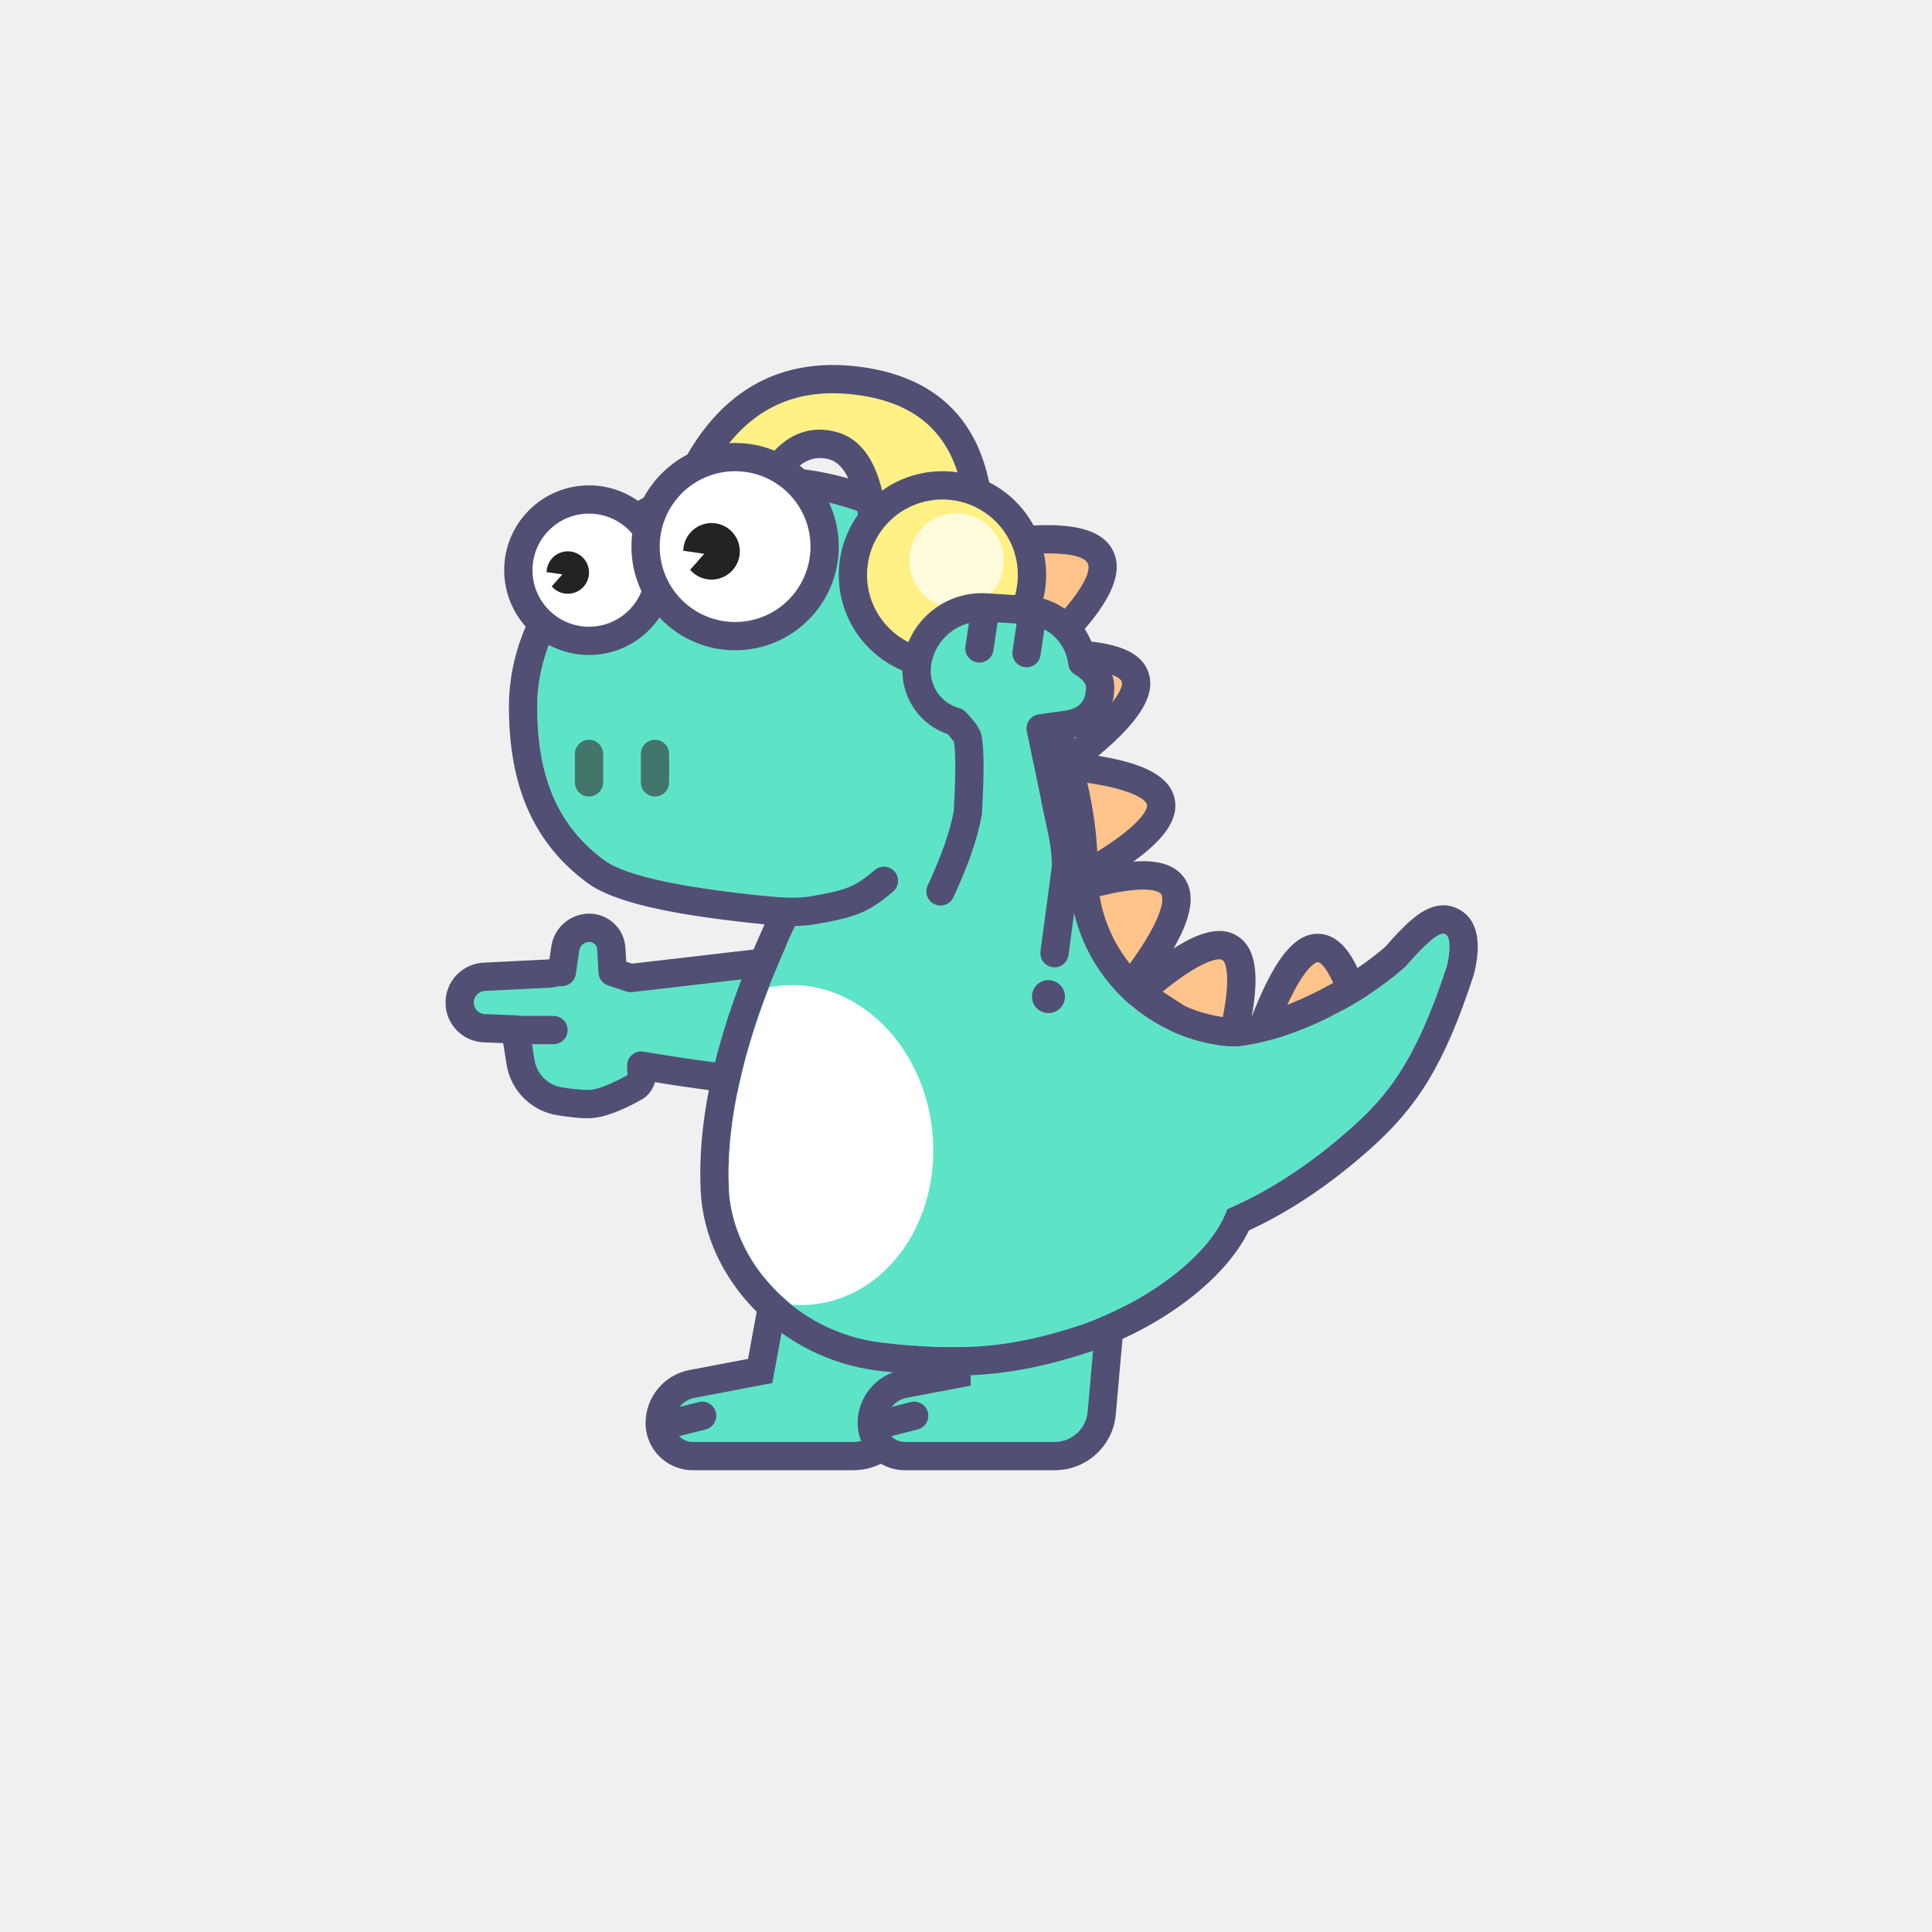
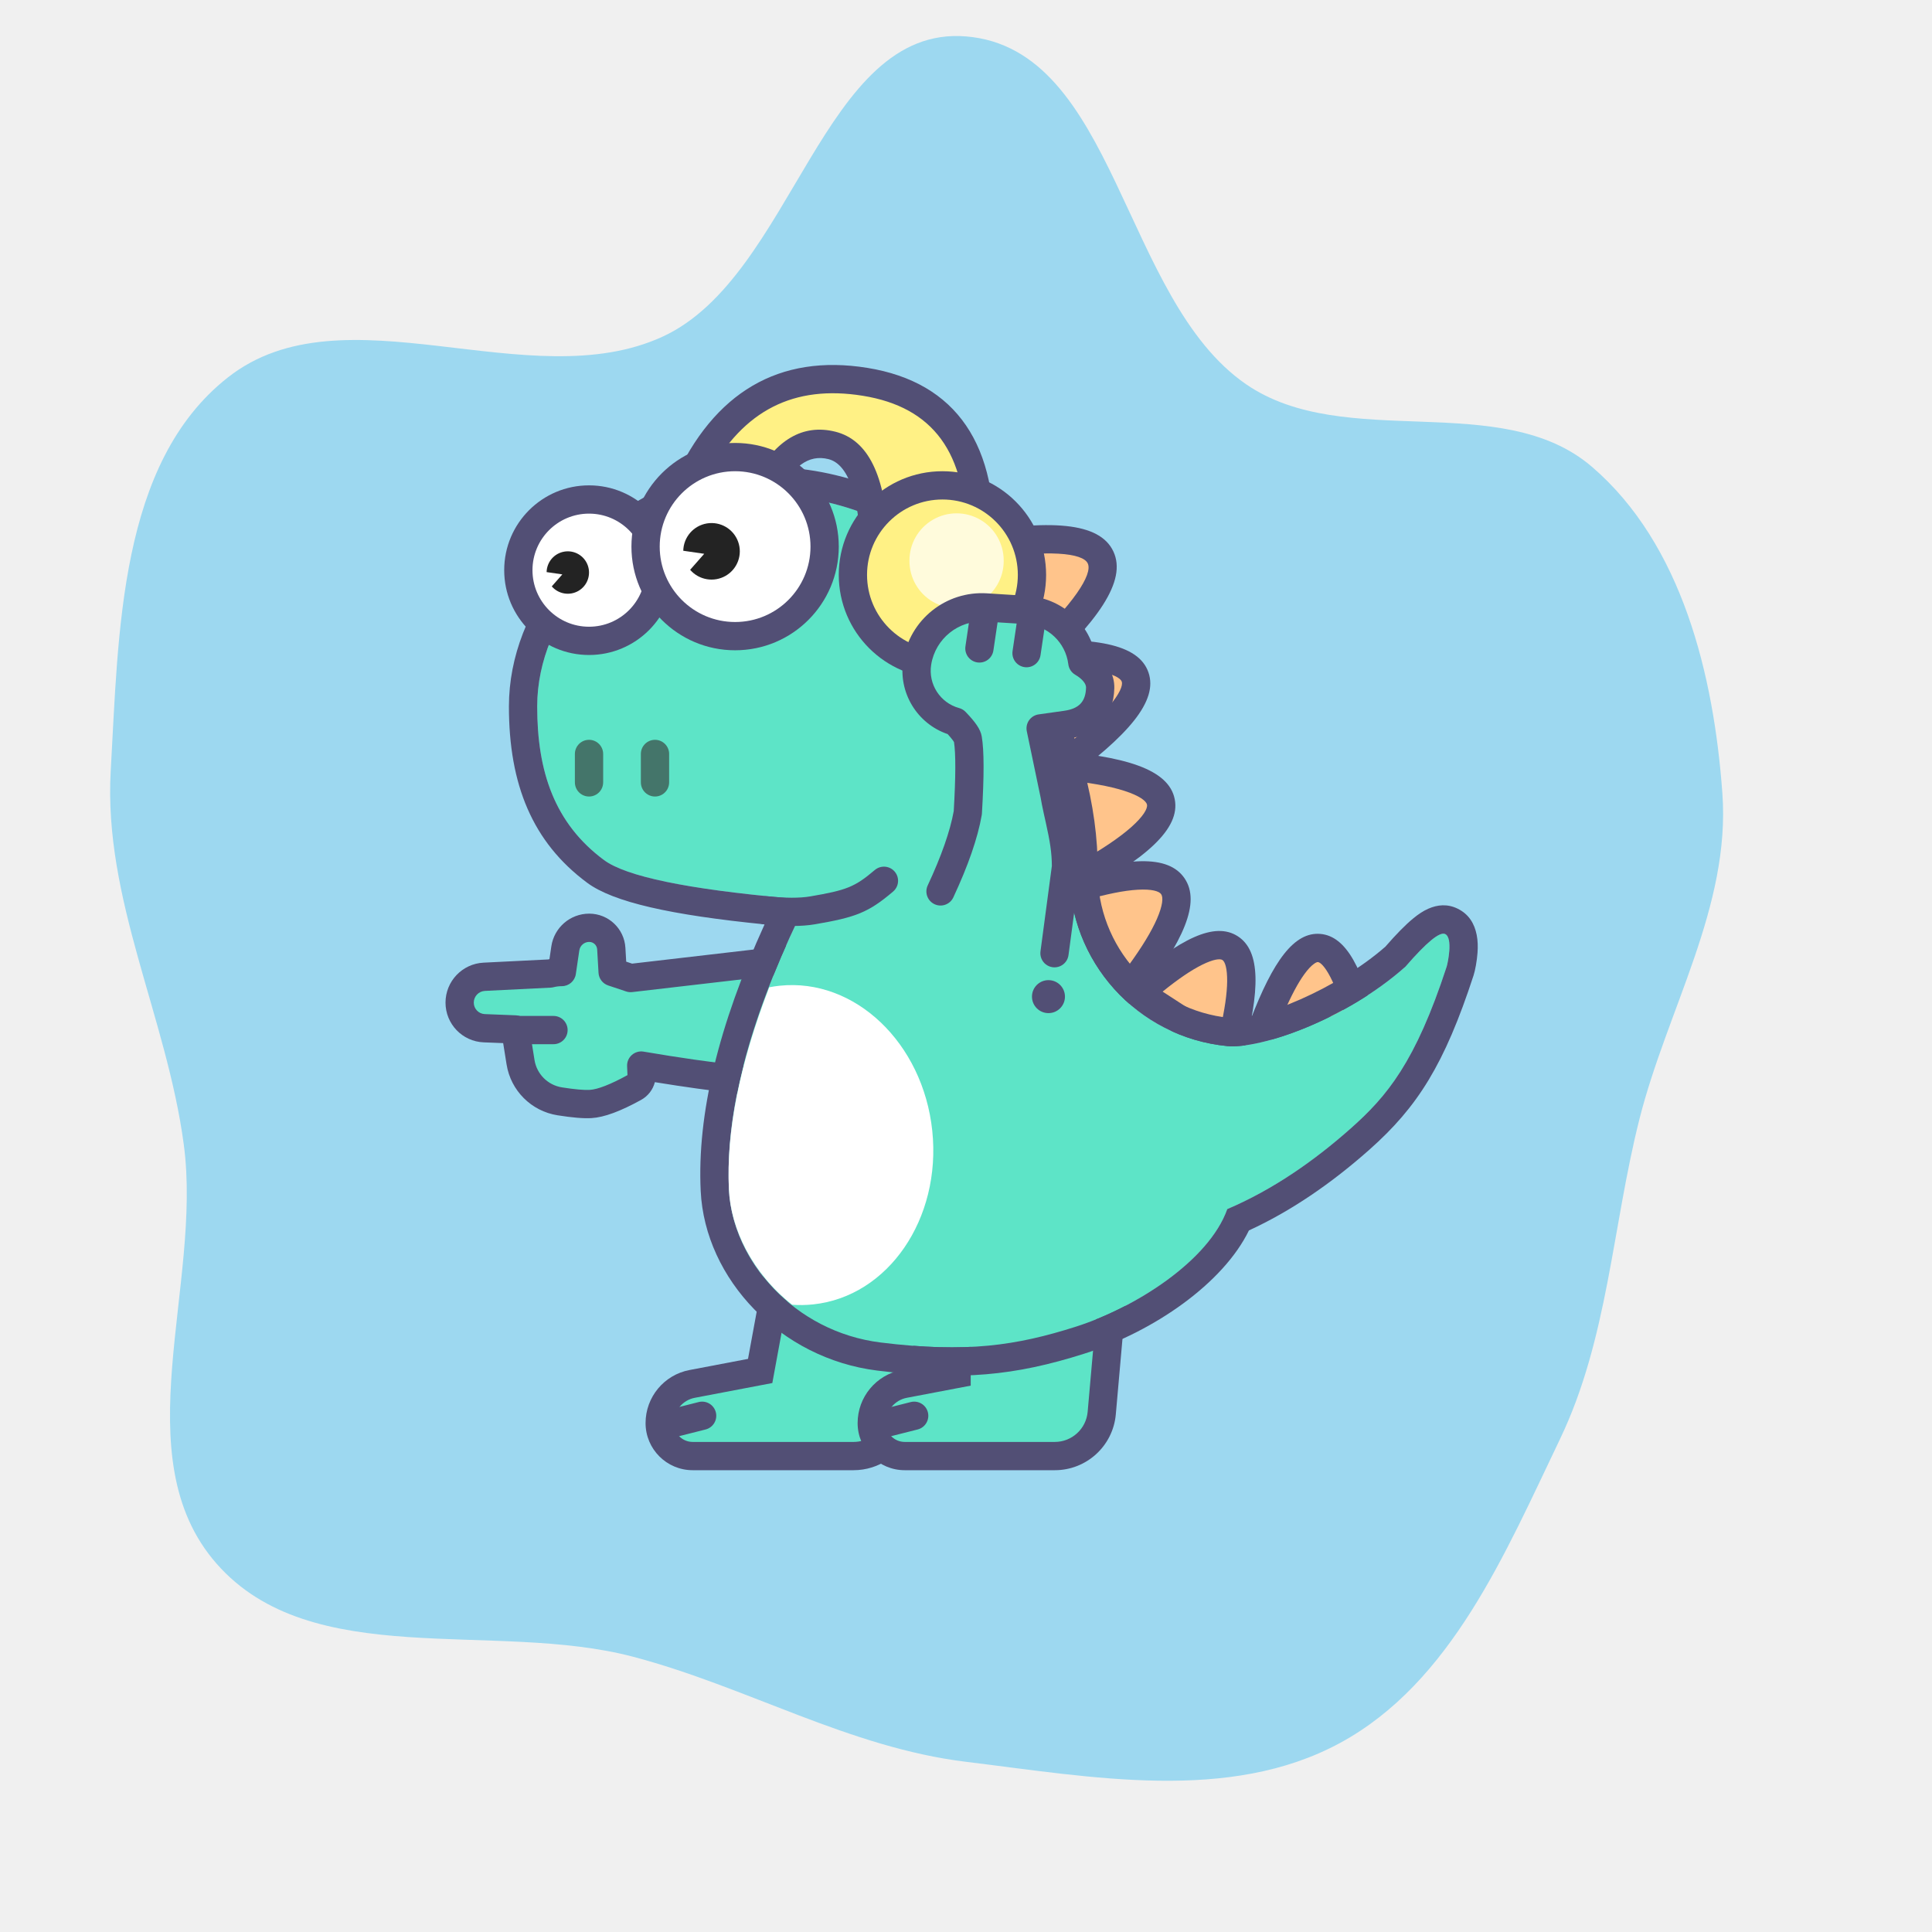
- <svg xmlns="http://www.w3.org/2000/svg" width="256px" height="256px" viewBox="0 0 1024.00 1024.00" class="icon" version="1.1" fill="#000000" stroke="#000000" stroke-width="0.01">
-   <g id="SVGRepo_bgCarrier" stroke-width="0" />
-   <g id="SVGRepo_tracerCarrier" stroke-linecap="round" stroke-linejoin="round" stroke="#CCCCCC" stroke-width="10.24" />
+ <svg xmlns="http://www.w3.org/2000/svg" width="256px" height="256px" viewBox="0 0 1024.00 1024.00" class="icon" version="1.1" fill="#000000" stroke="#000000" transform="rotate(0)matrix(1, 0, 0, 1, 0, 0)" stroke-width="0.01">
+   <g id="SVGRepo_bgCarrier" stroke-width="0">
+     <path transform="translate(0, 0), scale(32)" d="M16,29.181C18.079,29.434,20.356,29.867,22.197,28.868C24.037,27.869,24.929,25.731,25.835,23.843C26.633,22.182,26.702,20.332,27.152,18.545C27.611,16.72,28.664,15.018,28.528,13.141C28.386,11.18,27.86,9.013,26.368,7.732C24.86,6.436,22.278,7.491,20.64,6.365C18.582,4.95,18.489,0.807,16,0.603C13.623,0.409,13.144,4.574,10.979,5.574C8.762,6.599,5.695,4.741,3.775,6.251C1.97,7.669,1.965,10.475,1.834,12.767C1.712,14.892,2.763,16.847,3.044,18.957C3.356,21.287,2.037,24.132,3.587,25.899C5.162,27.694,8.182,26.832,10.49,27.442C12.376,27.94,14.064,28.945,16,29.181" fill="#9dd8f0" strokewidth="0" />
+   </g>
+   <g id="SVGRepo_tracerCarrier" stroke-linecap="round" stroke-linejoin="round" />
  <g id="SVGRepo_iconCarrier">
    <path d="M419.847 691.537c-21.247-16.839-32.496-40.218-33.495-61.035-1.479-30.822 5.642-66.562 21.362-107.223a62.184 62.184 0 0 1 5.5-0.824c39.784-4.183 76.008 30.238 80.911 76.88 4.9 46.642-23.375 87.842-63.156 92.023a62.579 62.579 0 0 1-11.122 0.18z" fill="#FFFFFF" />
    <path d="M427.09 771.746h25.328a24.976 24.976 0 0 0 23.297-15.972l35.615-92.148c0.505-1.301 0.897-2.647 1.176-4.016 2.755-13.514-5.969-26.704-19.486-29.459l-44.819-9.139-0.472-0.09c-13.567-2.493-26.587 6.484-29.079 20.048l-15.745 85.666-36.075 6.871A21.129 21.129 0 0 0 349.659 754.263a17.483 17.483 0 0 0 17.483 17.483h59.949z" fill="#5DE4C7" />
    <path d="M396.463 720.239l14.818-80.619c3.242-17.638 20.165-29.306 37.803-26.065l0.614 0.117 44.821 9.136c17.57 3.582 28.912 20.727 25.333 38.298a33.01 33.01 0 0 1-1.529 5.222l-35.62 92.15A32.476 32.476 0 0 1 452.418 779.239H367.141c-13.794 0-24.976-11.184-24.976-24.976 0-13.742 9.765-25.545 23.265-28.115l31.032-5.909zM452.418 764.254a17.478 17.478 0 0 0 16.307-11.182l35.618-92.148a17.483 17.483 0 0 0-12.815-23.435l-44.821-9.131c-9.828-1.811-18.939 4.473-20.687 13.969l-16.671 90.711-41.112 7.83A13.637 13.637 0 0 0 357.151 754.263a9.99 9.99 0 0 0 9.99 9.99h85.277z" fill="#524F75" />
    <path d="M358.65 761.526l15.33-3.874a7.493 7.493 0 0 0-3.674-14.531l-15.33 3.876a7.493 7.493 0 1 0 3.674 14.528z" fill="#524F75" />
    <path d="M536.976 771.746h22.088a24.976 24.976 0 0 0 24.878-22.78l5.255-59.547a25.006 25.006 0 0 0-1.464-10.877c-4.795-12.932-19.166-19.528-32.099-14.736l-32.338 11.988a24.973 24.973 0 0 0-16.292 23.417v29.004l-27.783 5.292A21.129 21.129 0 0 0 462.049 754.263a17.483 17.483 0 0 0 17.483 17.483h57.444z" fill="#5DE4C7" />
    <path d="M499.512 722.017v-22.805c0-13.579 8.449-25.725 21.179-30.443l32.336-11.988c16.814-6.234 35.498 2.343 41.729 19.159 1.676 4.516 2.325 9.343 1.903 14.139l-5.255 59.547A32.468 32.468 0 0 1 559.064 779.239H479.532c-13.794 0-24.976-11.184-24.976-24.976 0-13.742 9.765-25.545 23.265-28.115l21.691-4.131zM559.064 764.254a17.483 17.483 0 0 0 17.415-15.947l5.252-59.547a17.483 17.483 0 0 0-23.492-17.93l-32.333 11.988a17.483 17.483 0 0 0-11.409 16.394v35.206l-33.872 6.451A13.637 13.637 0 0 0 469.541 754.263a9.99 9.99 0 0 0 9.99 9.99h79.532z" fill="#524F75" />
    <path d="M471.04 761.526l15.33-3.874a7.493 7.493 0 0 0-3.674-14.531l-15.33 3.876a7.493 7.493 0 1 0 3.674 14.528z" fill="#524F75" />
    <path d="M273.123 545.627l2.777 17.376a24.978 24.978 0 0 0 20.755 20.725c7.325 1.161 12.8 1.631 16.429 1.411 5.435-0.33 13.14-3.242 23.112-8.736a7.485 7.485 0 0 0 3.869-6.888l-0.207-4.743c19.106 3.254 36.152 5.692 51.138 7.318 17.378 1.888 45.238 9.471 83.583 22.75a7.493 7.493 0 0 0 9.945-7.078v-78.421a7.493 7.493 0 0 0-8.357-7.443l-141.941 16.489-9.511-3.184-0.719-12.418a11.719 11.719 0 0 0-11.699-11.039 12.802 12.802 0 0 0-12.668 10.939l-1.843 12.515c-2.153 0-4.241 0.27-6.236 0.779l-34.891 1.736a13.719 13.719 0 0 0-13.037 13.699 13.577 13.577 0 0 0 13.042 13.567l16.459 0.647z" fill="#5DE4C7" />
    <path d="M256.372 552.468a21.069 21.069 0 0 1-20.24-21.054 21.212 21.212 0 0 1 20.158-21.184l34.192-1.701c0.247-0.055 0.492-0.11 0.739-0.16l0.997-6.778a20.298 20.298 0 0 1 20.08-17.341 19.211 19.211 0 0 1 19.179 18.097l0.427 7.355 3.119 1.044 140.283-16.294a14.985 14.985 0 0 1 16.714 14.885v78.421a14.985 14.985 0 0 1-19.891 14.159c-37.848-13.11-65.266-20.572-81.94-22.383-12.882-1.396-27.246-3.384-43.093-5.967a14.978 14.978 0 0 1-7.283 9.396c-10.864 5.984-19.473 9.238-26.277 9.653-4.288 0.26-10.238-0.255-18.055-1.494a32.468 32.468 0 0 1-26.981-26.941l-1.808-11.311-10.32-0.402z m76.003 12.628a7.493 7.493 0 0 1 8.741-7.712c18.964 3.232 35.862 5.649 50.688 7.255 18.082 1.963 46.387 9.668 85.229 23.122v-78.421l-141.941 16.486a7.433 7.433 0 0 1-3.242-0.34l-9.511-3.179a7.495 7.495 0 0 1-5.103-6.673l-0.722-12.418a4.226 4.226 0 0 0-4.218-3.981c-2.635 0-4.87 1.931-5.255 4.538l-1.841 12.52a7.49 7.49 0 0 1-7.413 6.399c-1.499 0-2.967 0.185-4.386 0.547-0.485 0.125-0.979 0.2-1.479 0.225l-34.893 1.733a6.224 6.224 0 0 0-5.917 6.216 6.082 6.082 0 0 0 5.844 6.079l16.459 0.649a7.49 7.49 0 0 1 7.106 6.301l2.777 17.376a17.488 17.488 0 0 0 14.528 14.508c6.831 1.084 11.836 1.511 14.803 1.331 4.071-0.245 10.869-2.815 19.948-7.817l-0.205-4.745z" fill="#524F75" />
    <path d="M273.296 553.45h19.985a7.493 7.493 0 1 0 0-14.985h-19.985a7.493 7.493 0 0 0 0 14.985z" fill="#524F75" />
    <path d="M582.816 294.512c5.452 10.7-7.53 31.142-38.939 61.328l-32.491-63.773c42.171-9.069 65.981-8.254 71.43 2.445z" fill="#FFC48B" />
    <path d="M576.542 298.641c-2.632-5.642-20.832-7.37-53.555-2.333l21.761 46.664c24.344-22.915 34.481-38.565 31.794-44.332z m13.579-6.331c7.2 15.44-7.692 37.179-42.843 68.678a7.493 7.493 0 0 1-11.791-2.413l-30.248-64.867a7.493 7.493 0 0 1 5.472-10.542c46.127-8.249 72.14-6.449 79.41 9.144z" fill="#524F75" />
    <path d="M600.181 355.7c4.775 9.79-7.323 28.13-36.292 55.016l-28.462-58.366c38.393-7.558 59.979-6.441 64.754 3.349z" fill="#FFC48B" />
    <path d="M562.653 396.92c11.381-8.689 19.811-16.267 25.248-22.653 5.577-6.554 7.33-10.979 6.644-12.975-0.662-1.916-4.601-4.141-12.84-5.59-8.155-1.431-19.399-1.836-33.65-1.176l14.598 42.394z m46.06-40.508c5.185 15.055-10.442 33.407-45.421 58.695a7.493 7.493 0 0 1-11.474-3.634l-21.142-61.398a7.493 7.493 0 0 1 6.541-9.913c42.751-3.092 66.258 1.034 71.495 16.249z" fill="#524F75" />
    <path d="M614.118 421.291c3.547 10.302-10.697 27.029-42.726 50.183l-21.142-61.398c39.029-2.825 60.321 0.914 63.868 11.214z" fill="#FFC48B" />
    <path d="M599.547 438.427c6.436-5.712 8.786-9.85 8.384-11.923-0.387-1.988-3.981-4.74-11.936-7.32-7.872-2.553-18.951-4.518-33.158-5.849l8.557 44.015c12.475-7.021 21.879-13.352 28.153-18.922z m23.092-14.783c3.04 15.63-14.99 31.632-53.146 51.804a7.495 7.495 0 0 1-10.859-5.195l-12.39-63.743a7.493 7.493 0 0 1 7.857-8.904c42.763 2.885 65.469 10.242 68.538 26.037z" fill="#524F75" />
    <path d="M622.177 470.491c5.54 8.864-3.067 26.889-25.812 54.07l-33.015-52.831c33.68-9.691 53.288-10.103 58.828-1.239z" fill="#FFC48B" />
    <path d="M613.204 487.012c3.07-7.048 3.404-11.344 2.25-13.055-1.104-1.638-5.008-2.8-12.438-2.385-7.166 0.402-16.606 2.285-28.242 5.664l23.325 34.579c7.161-9.828 12.198-18.122 15.105-24.803z m14.673-21.432c8.557 12.68-0.317 33.068-24.209 63.735a7.495 7.495 0 0 1-12.123-0.415l-34.838-51.65a7.493 7.493 0 0 1 3.894-11.314c36.664-11.951 58.63-13.18 67.277-0.357z" fill="#524F75" />
    <path d="M651.309 502.15c8.207 4.93 8.679 23.22 1.416 54.866l-48.912-29.391c23.46-21.916 39.289-30.408 47.496-25.475z" fill="#FFC48B" />
    <path d="M650.42 520.112c0.057-6.848-1.126-10.395-2.488-11.281-1.291-0.837-4.783-0.445-10.722 2.48-5.697 2.805-12.72 7.563-20.992 14.261l30.56 19.846c2.373-10.405 3.582-18.864 3.641-25.305z m5.672-23.847c12.093 7.852 11.908 28.41 2.662 63.093a7.493 7.493 0 0 1-11.321 4.353l-47.858-31.077a7.49 7.49 0 0 1-0.839-11.933c26.861-23.395 45.123-32.381 57.356-24.436z" fill="#524F75" />
    <path d="M699.946 502.512c8.861 1.089 16.199 16.489 22.018 46.205l-52.821-6.486c11.674-27.568 21.939-40.808 30.802-39.719z" fill="#FFC48B" />
    <path d="M705.121 517.857c-2.877-5.53-5.285-7.815-6.584-7.93-0.37-0.032-0.967 0.152-1.951 0.827-1.541 1.056-3.357 2.952-5.34 5.699-3.357 4.658-6.946 11.404-10.715 20.198l32.441 2.84c-2.535-9.241-5.167-16.469-7.852-21.634z m-5.277-22.86c13.722 1.201 22.638 18.345 30.268 51.178a7.495 7.495 0 0 1-7.955 9.161l-53.018-4.638a7.493 7.493 0 0 1-6.344-10.143c11.963-31.244 23.16-46.772 37.049-45.558z" fill="#524F75" />
    <path d="M356.822 272.884c29.793-12.213 63.97-15.185 103.207 0s84.415 80.037 99.88 138.272c4.735 17.833 7.036 34.589 6.901 50.271-0.42 48.003 35.895 88.374 83.673 93.017 17.313 1.683 62.736-13.864 94.443-42.104 11.174-12.907 18.187-18.667 21.047-17.276 4.286 2.085 1.301 15.737 0.797 17.276-16.599 50.805-31.687 68.74-50.843 85.744s-41.112 32.418-65.444 42.771c-9.765 27.533-49.1 52.406-80.342 62.344s-57.771 14.019-103.387 8.354-78.588-43.163-80.404-81.048c-1.933-40.308 10.38-88.239 36.941-143.795a7.488 7.488 0 0 0-6.089-10.695c-52.993-4.765-85.342-11.481-97.043-20.15C293.798 436.329 284.722 408.813 284.722 374.437c0-49.299 42.306-89.343 72.1-101.553z" fill="#5DE4C7" />
    <path d="M356.822 272.884C327.028 285.094 284.722 325.137 284.722 374.437c0 34.376 9.076 61.892 35.438 81.425 11.701 8.669 44.049 15.387 97.043 20.15a7.493 7.493 0 0 1 6.089 10.695c-26.562 55.556-38.875 103.489-36.941 143.795 1.818 37.886 34.791 75.384 80.404 81.048s72.145 1.583 103.387-8.354 70.576-34.811 80.342-62.344c24.331-10.352 46.285-25.767 65.444-42.771s34.247-34.938 50.843-85.744c0.502-1.538 3.487-15.19-0.797-17.276-2.86-1.391-9.873 4.368-21.047 17.276-31.707 28.242-77.132 43.787-94.443 42.104-47.778-4.643-84.093-45.014-83.673-93.017 0.137-15.682-2.165-32.438-6.901-50.271-15.465-58.233-60.643-123.085-99.88-138.27s-73.413-12.213-103.207 0z m392.239 213.874c2.71-2.225 5.26-3.921 7.925-5.1 4.878-2.158 10.145-2.695 15.545-0.067 6.084 2.96 8.994 8.075 10.148 13.936 0.589 2.987 0.674 6.087 0.44 9.438-0.307 4.316-1.259 9.451-2.103 12.028-15.455 47.314-29.711 69.732-55.141 92.3-20.395 18.097-41.674 32.616-63.918 42.866-13.567 27.903-50.171 53.52-87.272 65.319-36.759 11.694-65.504 14.443-109.775 8.944-51.113-6.349-91.278-48.343-93.526-95.202-1.951-40.665 9.436-87.707 33.864-141.287-49.686-4.958-80.147-11.761-94.008-22.031-29.022-21.502-41.502-52.044-41.502-93.464 0-26.544 10.395-52.059 28.207-74.103 15.073-18.654 34.871-33.807 53.193-41.317 36.16-14.823 74.163-15.645 114.301-0.11 43.602 16.876 92.035 84.697 108.956 148.403 5.068 19.081 7.548 37.164 7.4 54.25-0.352 40.236 30.091 74.075 70.139 77.971 15.66 1.521 56.765-15.35 82.332-37.763 5.797-6.656 10.662-11.619 14.796-15.01z" fill="#524F75" />
    <path d="M312.195 392.117a7.493 7.493 0 0 1 7.493 7.493v14.985a7.493 7.493 0 1 1-14.985 0v-14.985a7.493 7.493 0 0 1 7.493-7.493zM347.161 392.117a7.493 7.493 0 0 1 7.493 7.493v14.985a7.493 7.493 0 1 1-14.985 0v-14.985a7.493 7.493 0 0 1 7.493-7.493z" fill="#44756A" />
    <path d="M405.069 489.952c10.912 1.139 19.841 1.139 26.891-0.065 21.561-3.689 28.31-6.211 41.365-17.313a7.493 7.493 0 1 0-9.708-11.416c-10.62 9.031-15.035 10.68-34.187 13.956-5.51 0.942-13.145 0.942-22.808-0.067a7.493 7.493 0 1 0-1.553 14.905z" fill="#524F75" />
    <path d="M419.847 691.537c-21.247-16.839-32.498-40.218-33.497-61.035-1.476-30.822 5.642-66.562 21.362-107.22a62.184 62.184 0 0 1 5.5-0.824c39.784-4.183 76.008 30.238 80.911 76.88 4.9 46.642-23.375 87.842-63.156 92.023-3.746 0.392-7.46 0.445-11.119 0.177z" fill="#FFFFFF" />
    <path d="M404.69 261.145L364.025 257.973C383.775 213.926 415.264 195.392 458.485 202.37 501.708 209.346 521.92 239.294 519.121 292.215H463.515c-0.574-33.819-8.117-52.534-22.633-56.148-14.516-3.611-26.579 4.745-36.192 25.078z" fill="#FFF185" />
    <path d="M442.69 228.797c17.645 4.391 26.444 23.52 28.073 55.925H511.875C512.45 239.936 494.517 215.774 457.291 209.765 420.822 203.881 394.02 217.395 375.626 251.362l24.641 1.923c10.759-19.953 25.145-28.789 42.424-24.489zM352.833 264.614l4.353-9.708C378.283 207.867 412.989 187.437 459.679 194.972 506.98 202.607 529.59 236.112 526.601 292.612L526.224 299.707H456.147l-0.125-7.365c-0.522-30.76-6.863-46.492-16.951-49.005-10.46-2.602-19.359 3.562-27.606 21.009l-2.208 4.67L352.833 264.614z" fill="#524F75" />
    <path d="M499.512 304.702m-47.454 0a47.454 47.454 0 1 0 94.907 0 47.454 47.454 0 1 0-94.907 0Z" fill="#FFF185" />
    <path d="M499.512 359.649c-30.345 0-54.946-24.601-54.946-54.946s24.601-54.946 54.946-54.946 54.946 24.601 54.946 54.946-24.601 54.946-54.946 54.946z m0-14.985c22.068 0 39.961-17.893 39.961-39.961s-17.893-39.961-39.961-39.961-39.961 17.893-39.961 39.961 17.893 39.961 39.961 39.961z" fill="#524F75" />
    <path d="M507.005 297.21m-24.976 0a24.976 24.976 0 1 0 49.951 0 24.976 24.976 0 1 0-49.951 0Z" fill="#FFFBDC" />
    <path d="M312.195 302.205m-37.463 0a37.463 37.463 0 1 0 74.927 0 37.463 37.463 0 1 0-74.927 0Z" fill="#FFFFFF" />
    <path d="M312.195 347.161C287.367 347.161 267.239 327.033 267.239 302.205S287.367 257.249 312.195 257.249s44.956 20.128 44.956 44.956-20.128 44.956-44.956 44.956z m0-14.985c16.551 0 29.971-13.419 29.971-29.971S328.746 272.234 312.195 272.234 282.224 285.654 282.224 302.205s13.419 29.971 29.971 29.971z" fill="#524F75" />
    <path d="M292.447 310.799A11.239 11.239 0 1 0 289.717 303.226l8.332 1.211-5.602 6.361z" fill="#232323" />
    <path d="M498.458 472.544c7.663-16.416 12.495-30.343 14.498-41.782 1.154-19.381 1.154-32.446 0-39.194-0.307-1.791-2.498-4.81-6.571-9.059-13.622-3.711-22.528-17.178-20.235-31.432C488.987 333.432 504.762 320.827 522.6 321.951l21.511 1.356c15.465 0.977 27.733 12.88 29.559 27.85 4.77 2.77 9.588 7.443 9.448 13.389-0.305 13.002-8.569 18.27-18.115 19.616l-13.444 1.893 7.358 35.273c1.941 11.853 6.087 23.487 6.087 38.123l-6.087 45.655" fill="#5DE4C7" />
    <path d="M552.273 426.651c0.28 1.414 0.589 2.882 0.977 4.628 0.147 0.674 0.3 1.359 0.507 2.28l0.507 2.265c2.283 10.23 3.204 16.132 3.247 23.14l-6.017 45.153a7.493 7.493 0 1 0 14.853 1.978l6.084-45.655c0.045-0.327 0.067-0.659 0.067-0.989 0-8.592-1.049-15.43-3.609-26.891l-0.51-2.278-0.495-2.225a184.817 184.817 0 0 1-0.909-4.318 124.426 124.426 0 0 1-0.662-3.621l-5.779-27.758 5.517-0.777c14.513-2.043 24.196-11.179 24.561-26.859 0.172-7.388-3.881-13.547-10.108-18.055A39.302 39.302 0 0 0 544.586 315.832l-21.511-1.356C501.383 313.104 482.202 328.432 478.752 349.888c-2.762 17.196 7.358 33.68 23.527 39.197 1.176 1.286 2.093 2.385 2.74 3.277 0.285 0.392 0.495 0.714 0.629 0.949 0.942 6.134 0.922 18.474-0.145 36.574-1.921 10.635-6.521 23.829-13.834 39.491a7.493 7.493 0 0 0 13.577 6.341c7.92-16.963 12.96-31.487 15.09-43.657 0.05-0.28 0.082-0.562 0.1-0.847 1.189-19.941 1.189-33.41-0.095-40.903-0.654-3.826-3.404-7.62-8.547-12.982a7.5 7.5 0 0 0-3.437-2.043c-10.038-2.735-16.474-12.653-14.808-23.015a27.208 27.208 0 0 1 28.577-22.838l21.511 1.356a24.311 24.311 0 0 1 22.595 21.279 7.485 7.485 0 0 0 3.674 5.572c3.696 2.145 5.767 4.768 5.722 6.733-0.18 7.74-3.941 11.284-11.671 12.373l-13.442 1.893a7.493 7.493 0 0 0-6.291 8.949l7.325 35.118c0.21 1.261 0.45 2.562 0.722 3.944z" fill="#524F75" />
    <path d="M555.707 528.234m-8.741 0a8.741 8.741 0 1 0 17.483 0 8.741 8.741 0 1 0-17.483 0Z" fill="#524F75" />
    <path d="M514.058 326.683l-2.34 15.765a7.493 7.493 0 1 0 14.821 2.2l2.343-15.765a7.493 7.493 0 0 0-14.823-2.2zM539.034 329.181l-2.34 15.765a7.493 7.493 0 1 0 14.821 2.2l2.343-15.765a7.493 7.493 0 0 0-14.823-2.2z" fill="#524F75" />
    <path d="M389.62 289.717m-47.454 0a47.454 47.454 0 1 0 94.907 0 47.454 47.454 0 1 0-94.907 0Z" fill="#FFFFFF" />
    <path d="M389.62 344.663C359.274 344.663 334.673 320.062 334.673 289.717S359.274 234.771 389.62 234.771s54.946 24.601 54.946 54.946-24.601 54.946-54.946 54.946z m0-14.985c22.068 0 39.961-17.893 39.961-39.961S411.688 249.756 389.62 249.756 349.659 267.649 349.659 289.717s17.893 39.961 39.961 39.961z" fill="#524F75" />
    <path d="M365.788 302.008A14.985 14.985 0 1 0 362.146 291.91l11.109 1.616-7.468 8.482z" fill="#232323" />
  </g>
</svg>
